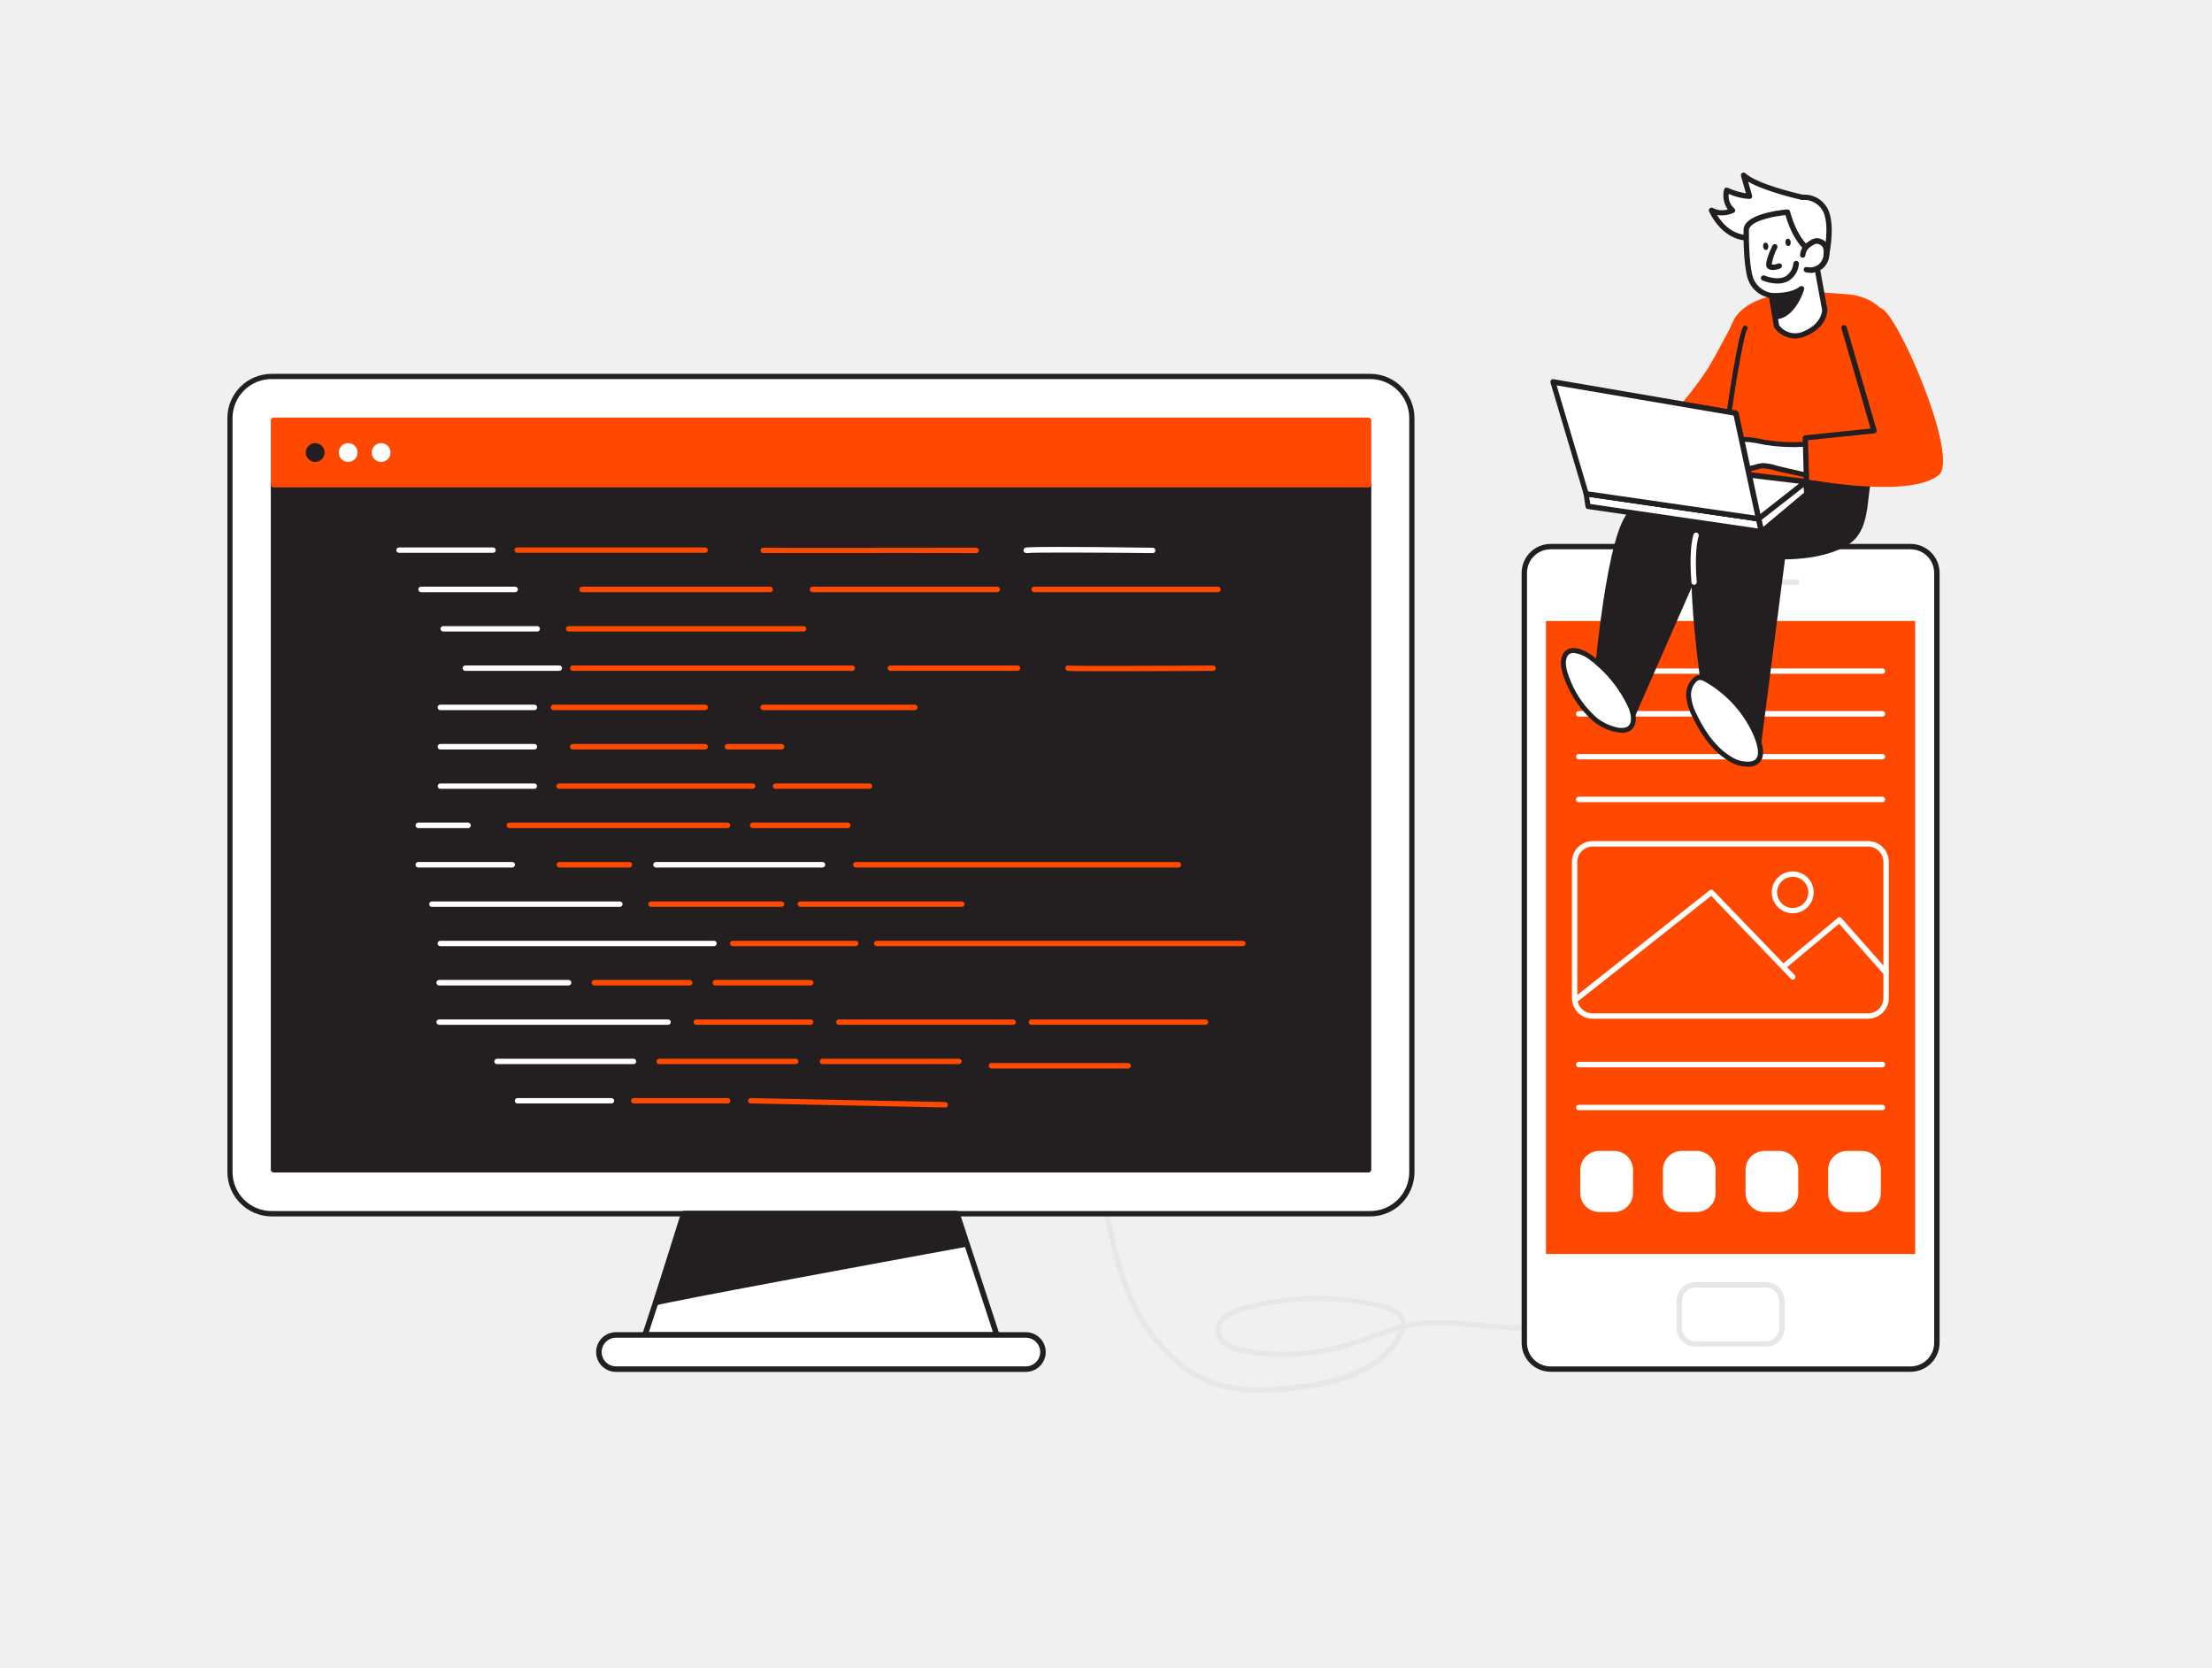
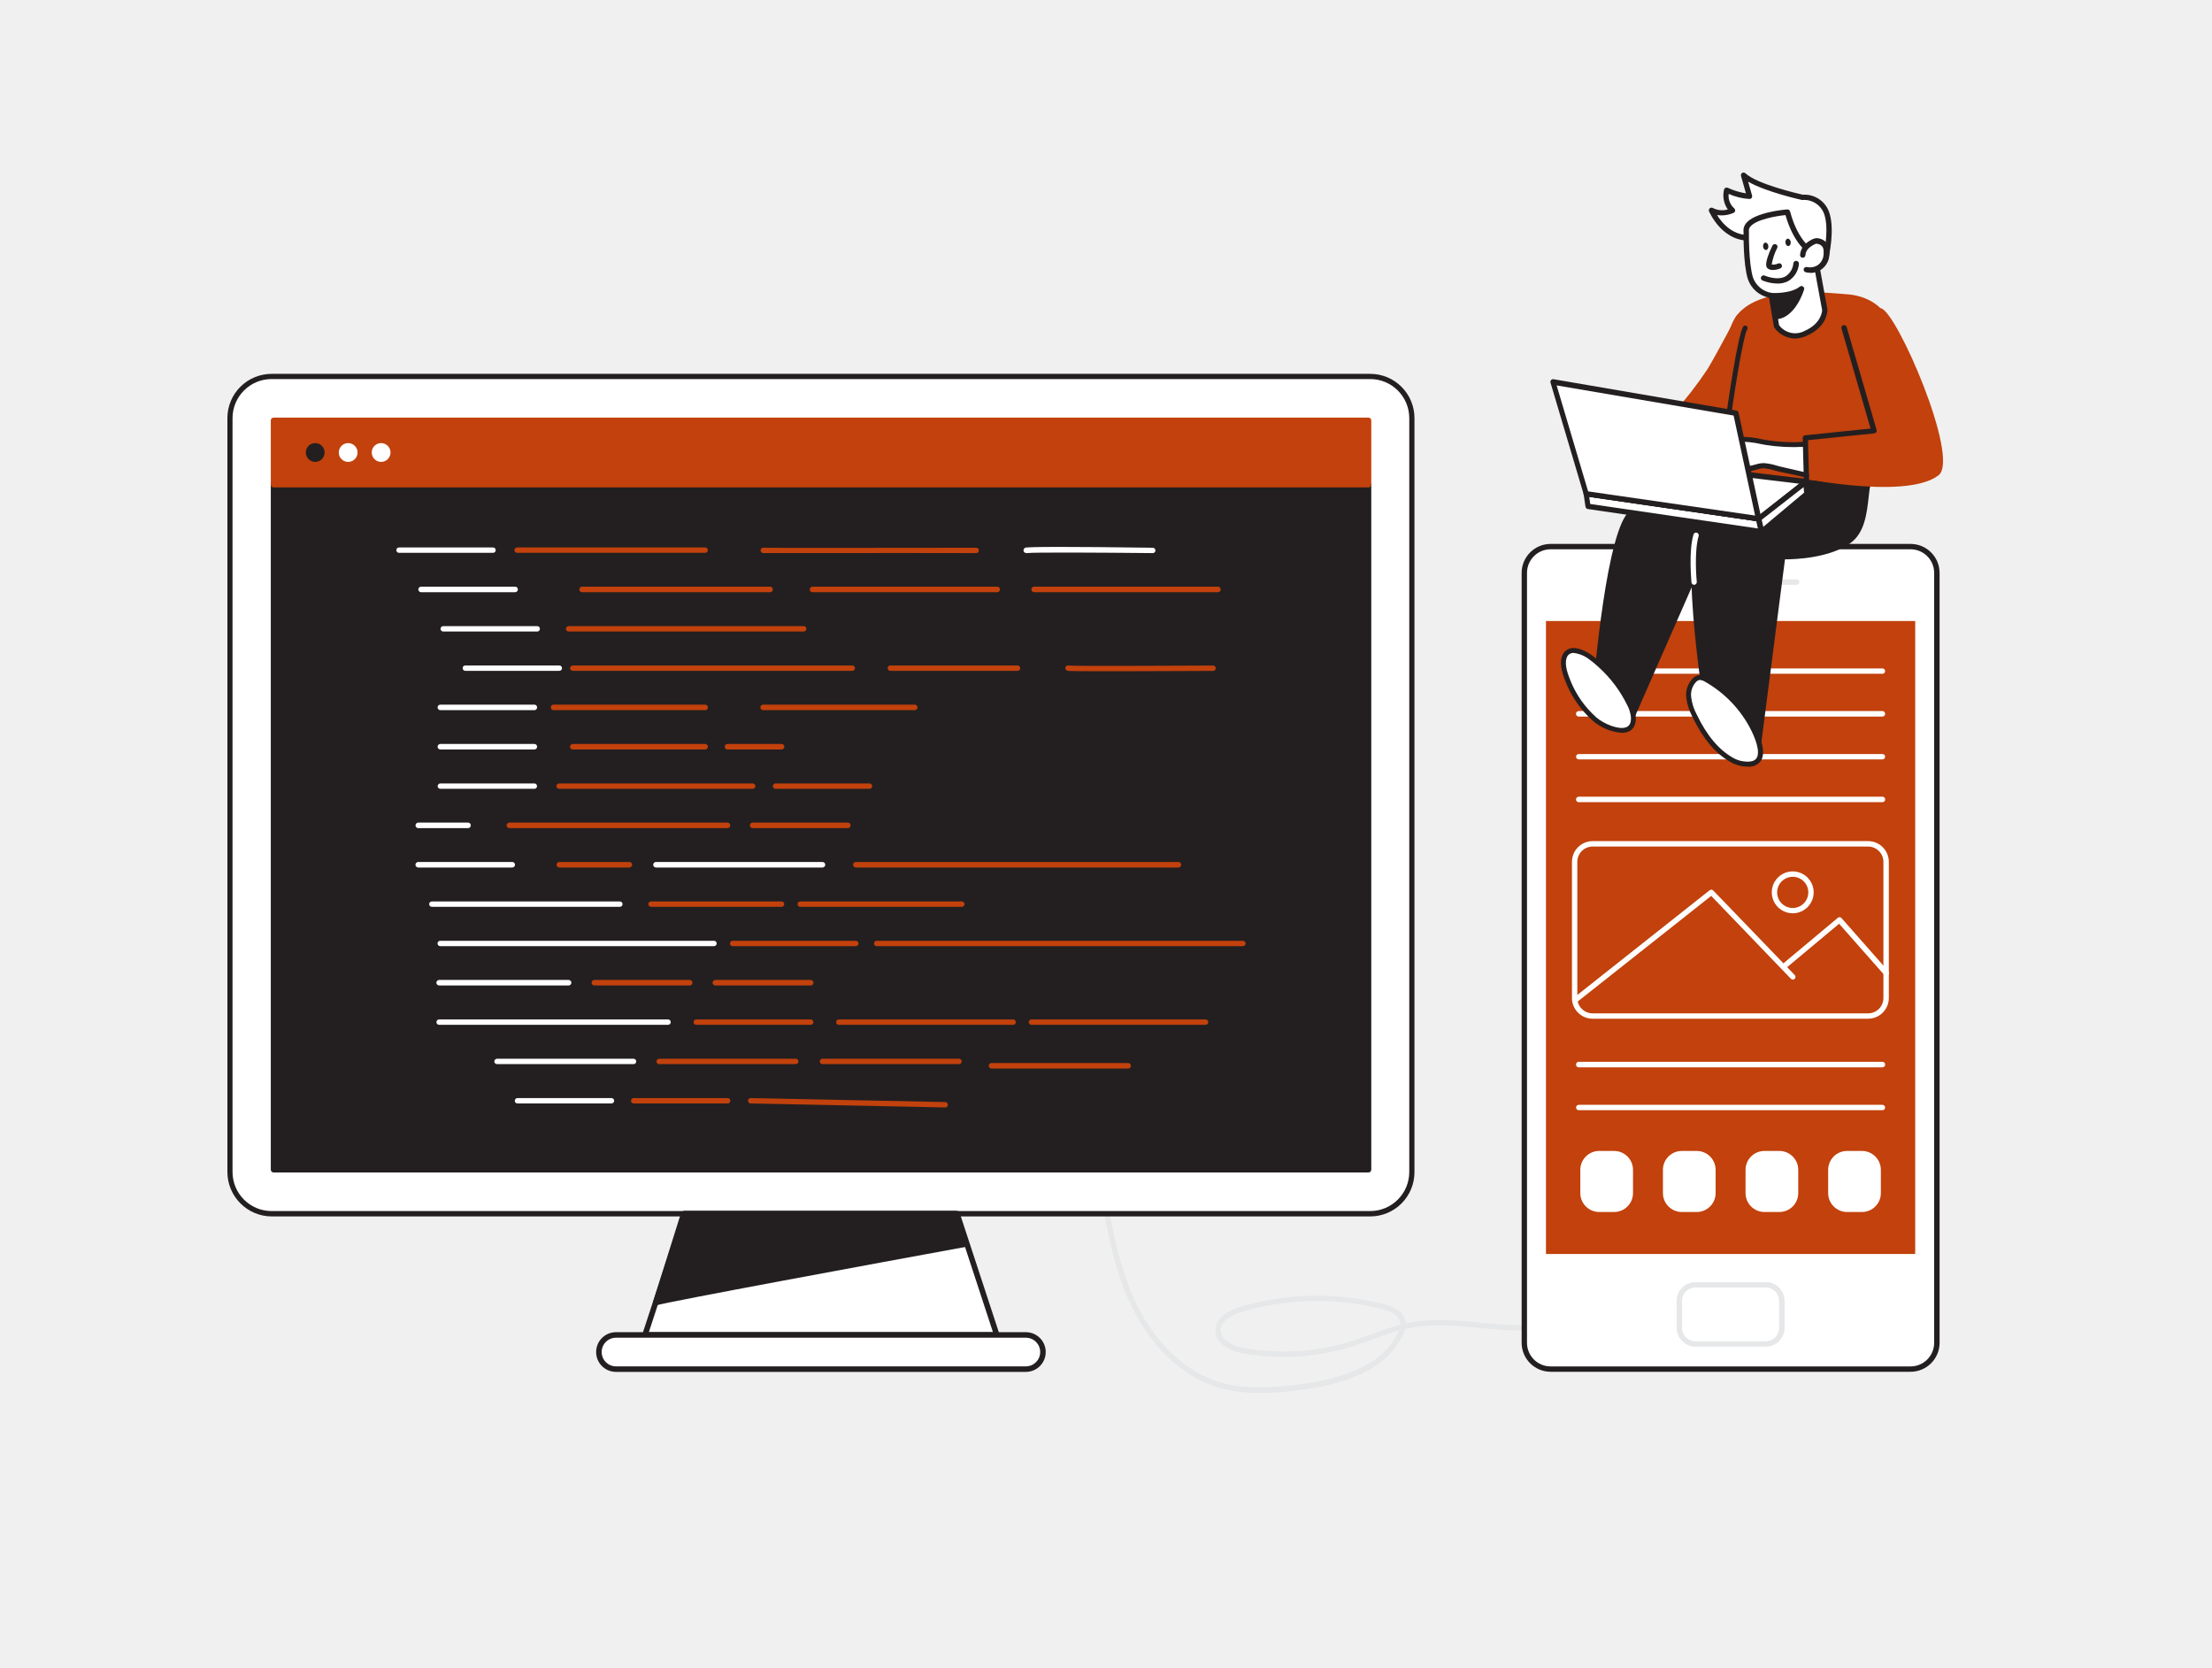
<svg xmlns="http://www.w3.org/2000/svg" id="_90_code_development" data-name="#90_code_development" viewBox="0 0 400 300" width="406" height="306" class="illustration styles_illustrationTablet__1DWOa">
  <path d="M227.72,251.14a26,26,0,0,1-7.44-1c-6.38-1.92-12.09-7.27-15.65-14.66-3.19-6.62-4.47-13.91-5.7-21a.47.47,0,0,1,.4-.56.48.48,0,0,1,.56.39c1.22,7,2.48,14.22,5.61,20.72,3.45,7.15,8.94,12.3,15.06,14.15,4.45,1.33,9.3,1,13.88.46,9.81-1.16,15.79-4.2,18.3-9.28.09-.2.18-.38.24-.55-1.57.44-3.12,1-4.64,1.57-1.26.46-2.56.93-3.86,1.34A41.46,41.46,0,0,1,224.91,244c-3.15-.56-5.07-2.08-5.14-4.06s1.64-3.56,4.69-4.44a49.06,49.06,0,0,1,25.65-.47c2.4.6,3.72,1.6,4,3.05a3.93,3.93,0,0,1,.06.48c.38-.09.76-.17,1.15-.24,4.06-.72,8.3-.31,12.4.08,5.82.56,11.32,1.09,16.28-1.35a.49.49,0,0,1,.65.23.48.48,0,0,1-.22.65c-5.21,2.55-11.1,2-16.8,1.44-4-.39-8.21-.79-12.14-.09-.48.08-1,.19-1.43.3a6.47,6.47,0,0,1-.49,1.28c-2.66,5.4-8.9,8.61-19.05,9.82A57.34,57.34,0,0,1,227.72,251.14Zm10.43-16.64a48.2,48.2,0,0,0-13.42,1.91c-1.22.35-4.06,1.41-4,3.48s3.33,3,4.33,3.13a40.56,40.56,0,0,0,19.11-1.18c1.28-.4,2.57-.87,3.81-1.32,1.71-.63,3.45-1.27,5.24-1.74a2.11,2.11,0,0,0,0-.51c-.23-1.06-1.32-1.81-3.33-2.32A48,48,0,0,0,238.15,234.5Z" fill="#e6e7e8" />
  <rect x="275.64" y="98.1" width="74.61" height="148.72" rx="4.76" fill="#fff" />
  <path d="M345.49,247.3H280.4a5.25,5.25,0,0,1-5.24-5.24V102.85a5.25,5.25,0,0,1,5.24-5.24h65.09a5.25,5.25,0,0,1,5.25,5.24V242.06A5.25,5.25,0,0,1,345.49,247.3ZM280.4,98.58a4.27,4.27,0,0,0-4.27,4.27V242.06a4.27,4.27,0,0,0,4.27,4.27h65.09a4.27,4.27,0,0,0,4.27-4.27V102.85a4.27,4.27,0,0,0-4.27-4.27Z" fill="#231f20" />
-   <rect x="279.56" y="111.55" width="66.77" height="114.45" fill="#FF4800" />
+   <rect x="279.56" y="111.55" width="66.77" height="114.45" fill="#C2410C" />
  <rect x="303.67" y="231.57" width="18.55" height="10.71" rx="2.92" fill="#fff" />
  <path d="M319.29,242.76H306.6a3.41,3.41,0,0,1-3.41-3.41V234.5a3.41,3.41,0,0,1,3.41-3.41h12.69a3.41,3.41,0,0,1,3.42,3.41v4.85A3.42,3.42,0,0,1,319.29,242.76Zm-12.69-10.7a2.44,2.44,0,0,0-2.44,2.44v4.85a2.44,2.44,0,0,0,2.44,2.44h12.69a2.44,2.44,0,0,0,2.44-2.44V234.5a2.44,2.44,0,0,0-2.44-2.44Z" fill="#e6e7e8" />
  <path d="M319.69,105h-19a.48.48,0,0,1-.49-.48.49.49,0,0,1,.49-.49h19a.48.48,0,0,1,.48.49A.47.47,0,0,1,319.69,105Z" fill="#e6e7e8" />
  <path d="M324.9,105h-2.55a.48.48,0,0,1-.48-.48.49.49,0,0,1,.48-.49h2.55a.49.49,0,0,1,.49.49A.48.48,0,0,1,324.9,105Z" fill="#e6e7e8" />
  <path d="M337.85,183.46H288a3.74,3.74,0,0,1-3.74-3.74V155.1a3.74,3.74,0,0,1,3.74-3.75h49.81a3.75,3.75,0,0,1,3.75,3.75v24.62A3.75,3.75,0,0,1,337.85,183.46ZM288,152.33a2.77,2.77,0,0,0-2.77,2.77v24.62a2.77,2.77,0,0,0,2.77,2.77h49.81a2.77,2.77,0,0,0,2.77-2.77V155.1a2.77,2.77,0,0,0-2.77-2.77Z" fill="#fff" />
  <path d="M284.78,180.63a.49.49,0,0,1-.3-.87l24.68-19.53a.49.49,0,0,1,.65.05l14.73,15.28a.49.49,0,0,1,0,.69.48.48,0,0,1-.68,0l-14.42-15-24.34,19.26A.47.47,0,0,1,284.78,180.63Z" fill="#fff" />
  <path d="M341.11,175.73a.48.48,0,0,1-.36-.17l-8.18-9.27-9.35,7.81a.48.48,0,0,1-.62-.74l9.71-8.12a.48.48,0,0,1,.67,0l8.49,9.63a.48.48,0,0,1,0,.68A.44.44,0,0,1,341.11,175.73Z" fill="#fff" />
  <path d="M324.19,164.4a3.79,3.79,0,1,1,3.78-3.78A3.79,3.79,0,0,1,324.19,164.4Zm0-6.6a2.82,2.82,0,1,0,2.81,2.82A2.82,2.82,0,0,0,324.19,157.8Z" fill="#fff" />
  <rect x="285.77" y="207.37" width="9.53" height="11.04" rx="3.42" fill="#fff" />
  <rect x="300.71" y="207.37" width="9.53" height="11.04" rx="3.42" fill="#fff" />
  <rect x="315.65" y="207.37" width="9.53" height="11.04" rx="3.42" fill="#fff" />
  <rect x="330.59" y="207.37" width="9.53" height="11.04" rx="3.42" fill="#fff" />
  <path d="M340.4,121.09H285.49a.48.48,0,0,1-.49-.48.49.49,0,0,1,.49-.49H340.4a.49.49,0,0,1,.49.49A.48.48,0,0,1,340.4,121.09Z" fill="#fff" />
  <path d="M340.4,128.83H285.49a.49.49,0,1,1,0-1H340.4a.49.49,0,1,1,0,1Z" fill="#fff" />
  <path d="M340.4,136.57H285.49a.49.49,0,0,1-.49-.49.48.48,0,0,1,.49-.48H340.4a.48.48,0,0,1,.49.48A.49.49,0,0,1,340.4,136.57Z" fill="#fff" />
  <path d="M340.4,144.31H285.49a.49.49,0,0,1,0-1H340.4a.49.49,0,1,1,0,1Z" fill="#fff" />
  <path d="M340.4,192.25H285.49a.49.49,0,0,1,0-1H340.4a.49.49,0,0,1,0,1Z" fill="#fff" />
  <path d="M340.4,200H285.49a.48.48,0,0,1-.49-.48.49.49,0,0,1,.49-.49H340.4a.49.49,0,0,1,.49.49A.48.48,0,0,1,340.4,200Z" fill="#fff" />
  <path d="M330.17,45.85s1.23-5.24.09-8.22A4.29,4.29,0,0,0,326,34.94s-8.28-1.84-10.67-4l1.08,3.82a11,11,0,0,1-4.14-1.13,3.77,3.77,0,0,0,1.07,3.68,4.42,4.42,0,0,1-3.82,0s2.27,5.57,7.55,5C320.51,41.8,326.6,47,330.17,45.85Z" fill="#fff" />
  <path d="M329,46.51c-1.89,0-4.1-1-6.26-2s-4.19-2-5.64-1.79c-5.59.65-8-5.19-8.06-5.25a.49.49,0,0,1,.7-.6,3.61,3.61,0,0,0,2.7.26,4.38,4.38,0,0,1-.67-3.6.45.45,0,0,1,.26-.31.53.53,0,0,1,.41,0,12.71,12.71,0,0,0,3.28,1l-.89-3.14a.5.5,0,0,1,.21-.55.48.48,0,0,1,.58.06c2.16,2,9.59,3.69,10.39,3.88a4.71,4.71,0,0,1,4.7,3c1.19,3.08,0,8.28-.07,8.5a.46.46,0,0,1-.31.35A4.2,4.2,0,0,1,329,46.51Zm1.17-.66h0Zm-12.73-4.16c1.64,0,3.62.93,5.71,1.9,2.39,1.12,4.86,2.27,6.61,1.87.23-1.1,1-5.23.05-7.65A3.81,3.81,0,0,0,326,35.42h-.15c-.3-.07-6.53-1.46-9.73-3.31l.71,2.51a.5.5,0,0,1-.08.43.49.49,0,0,1-.39.19,10.78,10.78,0,0,1-3.76-.92,3,3,0,0,0,1,2.61.51.51,0,0,1,.17.43.47.47,0,0,1-.27.38,5.28,5.28,0,0,1-3,.4c.92,1.5,3,4,6.49,3.59A3.29,3.29,0,0,1,317.44,41.69Z" fill="#231f20" />
-   <path d="M337.16,89.7s7.22-15.79,6.34-26.14-7.66-11-10-11.13-14.81-1.81-19.36,3.76-3.37,32.4-3.37,32.4Z" fill="#FF4800" />
+   <path d="M337.16,89.7s7.22-15.79,6.34-26.14-7.66-11-10-11.13-14.81-1.81-19.36,3.76-3.37,32.4-3.37,32.4Z" fill="#C2410C" />
  <path d="M310.24,83.28A93.85,93.85,0,0,0,295.09,92c-4.22,2.86-6.61,33.05-6.61,33.05s.87,4.85,6.48,4.09l14.77-33.63S315,83.15,310.24,83.28Z" fill="#231f20" />
  <path d="M293.81,129.68A5.79,5.79,0,0,1,288,125.1a.49.49,0,0,1,0-.12c.25-3.12,2.54-30.5,6.82-33.41a95.26,95.26,0,0,1,15.25-8.74.33.33,0,0,1,.17,0,2.15,2.15,0,0,1,1.93.92c1.87,2.75-1.58,11-2,12l-14.77,33.64a.48.48,0,0,1-.38.28A8.88,8.88,0,0,1,293.81,129.68ZM289,125c.11.52,1.07,4.15,5.66,3.67l14.66-33.37c1-2.4,3.4-9.08,2.07-11a1.15,1.15,0,0,0-1-.5,98.08,98.08,0,0,0-15,8.62C292.07,94.61,289.64,116.6,289,125Z" fill="#231f20" />
  <path d="M337.75,86.38s-21.21.61-26.2-.12c0,0-.28.06-3.94,6.8s1.6,37.55,1.6,37.55,4.82,5.1,8.63,4.37l4.51-35.13s7.69.23,12-2.83C337.31,94.87,337.18,90.28,337.75,86.38Z" fill="#231f20" />
  <path d="M317.06,135.54c-3.82,0-8-4.4-8.21-4.6a.45.45,0,0,1-.12-.25c-.22-1.26-5.25-31-1.55-37.86s4-7,4.27-7h.17c4.89.73,25.91.13,26.12.12a.47.47,0,0,1,.49.56c-.1.72-.19,1.47-.27,2.22-.37,3.38-.75,6.87-3.37,8.75-3.8,2.72-10.08,2.92-11.81,2.92L318.32,135a.49.49,0,0,1-.39.42A4.94,4.94,0,0,1,317.06,135.54Zm-7.4-5.16c.67.68,4.58,4.46,7.74,4.17l4.47-34.76a.47.47,0,0,1,.5-.42c.08,0,7.57.18,11.66-2.74,2.26-1.63,2.62-4.9,3-8.07.06-.56.12-1.13.19-1.68-3.42.09-20.47.51-25.43-.11-.29.42-1.18,1.83-3.73,6.52C304.62,99.58,309.27,128.05,309.66,130.38Z" fill="#231f20" />
-   <path d="M314.13,56.19s-3.36,6.47-5.34,9.79a69.16,69.16,0,0,1-6.29,8.09s-15.25,5.42-15.34,5.71,1.44,5.42,1.44,5.42,16-1.15,18.64-2.4,8-7.4,8-7.4Z" fill="#FF4800" />
+   <path d="M314.13,56.19s-3.36,6.47-5.34,9.79a69.16,69.16,0,0,1-6.29,8.09s-15.25,5.42-15.34,5.71,1.44,5.42,1.44,5.42,16-1.15,18.64-2.4,8-7.4,8-7.4Z" fill="#C2410C" />
  <path d="M320.34,52.72l.91,5.52a4.1,4.1,0,0,0,5.26,1.3C330,58,330,55.36,330,55.36l-1.86-10.2s-3.22-1.25-4.89-7.53c0,0-8,.61-7.45,3.6,0,0-.1,5.63.75,8.37A4.94,4.94,0,0,0,320.34,52.72Z" fill="#fff" />
  <path d="M324.55,60.48a4.72,4.72,0,0,1-3.71-2,.67.67,0,0,1-.07-.18l-.86-5.21a5.12,5.12,0,0,1-3.84-3.36c-.87-2.79-.78-8.3-.78-8.53a2,2,0,0,1,.44-1.55c1.57-2,6.86-2.48,7.46-2.52a.49.49,0,0,1,.51.36c1.57,5.91,4.57,7.19,4.6,7.2a.48.48,0,0,1,.3.36l1.86,10.2c0,.21,0,3.09-3.75,4.72A5.37,5.37,0,0,1,324.55,60.48Zm-2.84-2.43a3.62,3.62,0,0,0,4.61,1.05c3.1-1.36,3.18-3.65,3.18-3.75l-1.81-9.86c-.82-.43-3.34-2.16-4.82-7.34-1.74.18-5.35.8-6.38,2.12a1.05,1.05,0,0,0-.23.87c0,.15-.08,5.68.74,8.32a4.3,4.3,0,0,0,3.37,2.77l.2.06a.51.51,0,0,1,.25.35Z" fill="#231f20" />
  <path d="M326,45.36a2.43,2.43,0,0,1,.58-1.4,4.26,4.26,0,0,1,1.15-.87,1.84,1.84,0,0,1,.74-.27,1.49,1.49,0,0,1,.55.1,1.87,1.87,0,0,1,1,.75,2.16,2.16,0,0,1,.23,1,4.06,4.06,0,0,1-.08,1.15,2.9,2.9,0,0,1-1.31,1.82,3,3,0,0,1-2.21.35" fill="#fff" />
  <path d="M327.33,48.59a3.58,3.58,0,0,1-.8-.1.49.49,0,0,1-.36-.59.48.48,0,0,1,.59-.35,2.54,2.54,0,0,0,1.85-.29,2.48,2.48,0,0,0,1.09-1.52,3.91,3.91,0,0,0,.07-1,1.71,1.71,0,0,0-.17-.8,1.39,1.39,0,0,0-.77-.55,1.59,1.59,0,0,0-.36-.07,1.36,1.36,0,0,0-.53.22,3.65,3.65,0,0,0-1,.75,1.87,1.87,0,0,0-.46,1.12.5.5,0,0,1-.52.46.48.48,0,0,1-.45-.52,2.92,2.92,0,0,1,.69-1.69,4.56,4.56,0,0,1,1.28-1,2.35,2.35,0,0,1,1-.34,2.14,2.14,0,0,1,.74.13,2.27,2.27,0,0,1,1.29,1,2.67,2.67,0,0,1,.3,1.25,5,5,0,0,1-.09,1.28,3.42,3.42,0,0,1-3.32,2.63Z" fill="#231f20" />
  <path d="M320.94,43.88s-1.5,3.12-1,3.55,1.75-.08,1.75-.08" fill="#fff" />
  <path d="M320.58,48.08a1.42,1.42,0,0,1-.92-.28c-.21-.17-.82-.67.85-4.13a.49.49,0,0,1,.64-.23.48.48,0,0,1,.23.65,10.28,10.28,0,0,0-1,3,2.17,2.17,0,0,0,1.18-.19.5.5,0,0,1,.64.26.49.49,0,0,1-.27.64A3.85,3.85,0,0,1,320.58,48.08Zm-.23-.93Z" fill="#231f20" />
  <ellipse cx="323.34" cy="43.1" rx="0.48" ry="0.67" transform="translate(-2.7 32.88) rotate(-5.8)" fill="#231f20" />
  <ellipse cx="319.3" cy="43.81" rx="0.48" ry="0.67" transform="translate(-2.71 30.23) rotate(-5.4)" fill="#231f20" />
  <path d="M321.38,50.53a7.53,7.53,0,0,1-2.67-.55.48.48,0,0,1-.25-.64.5.5,0,0,1,.64-.25s2.27,1,3.8.13a3.09,3.09,0,0,0,1.4-2.37.49.49,0,0,1,1,.16,4,4,0,0,1-1.9,3.06A4,4,0,0,1,321.38,50.53Z" fill="#231f20" />
  <path d="M320.34,52.72s3.56.22,5.4-1.27c0,0-1.48,5-4.77,5Z" fill="#231f20" />
  <path d="M321,57a.47.47,0,0,1-.47-.41l-.63-3.78a.47.47,0,0,1,.12-.41.48.48,0,0,1,.39-.16s3.4.19,5.06-1.16a.49.49,0,0,1,.77.52c-.06.21-1.61,5.34-5.23,5.4Zm0-3.77.46,2.76c1.7-.29,2.83-2.15,3.42-3.43A11.13,11.13,0,0,1,320.91,53.22Z" fill="#231f20" />
-   <path d="M340.12,55c2.85.5,14.38,27.16,10.43,30.2-6.16,4.75-27.6,0-27.6,0l1.75-8.27s13.78.39,14-2.44-8-15.93-6.94-17.89S340.12,55,340.12,55Z" fill="#FF4800" />
+   <path d="M340.12,55c2.85.5,14.38,27.16,10.43,30.2-6.16,4.75-27.6,0-27.6,0l1.75-8.27s13.78.39,14-2.44-8-15.93-6.94-17.89S340.12,55,340.12,55Z" fill="#C2410C" />
  <path d="M326.18,79.61a30.76,30.76,0,0,1-6.85-.33,20.9,20.9,0,0,0-5.12-.59,19.19,19.19,0,0,0-6.6,1.51.51.51,0,0,0-.23.15c-.2.28.28.56.63.57a9.37,9.37,0,0,0,2.69-.34,25.63,25.63,0,0,0-6.09,3.24c-.22.15-.45.39-.35.63s.54.2.82.07L310,82.27a12.44,12.44,0,0,0-3.5,2.13c-.14.13-.31.3-.26.49s.56.27.87.12a29.37,29.37,0,0,0,4.28-2.62l-3,2.34c0,.24.23.45.48.46a1.4,1.4,0,0,0,.7-.24l3.39-2-2.11,1.48c-.34.23-.72.61-.55,1s.84.3,1.28.11A25.38,25.38,0,0,1,317,83.88a9.06,9.06,0,0,1,2-.41,18.56,18.56,0,0,1,3.09.68c1.54.34,3.07.69,4.6,1" fill="#fff" />
  <path d="M310.79,86.18a1.21,1.21,0,0,1-.43-.07.89.89,0,0,1-.51-.48.79.79,0,0,1-.07-.31h0a1.7,1.7,0,0,1-.94.31,1,1,0,0,1-.71-.35,1,1,0,0,1-.14-.22c-.21.12-.43.23-.65.34a1.32,1.32,0,0,1-1.1.08.72.72,0,0,1-.4-.51.76.76,0,0,1,0-.3l-.54.25a1.34,1.34,0,0,1-1,.1.72.72,0,0,1-.42-.4c-.09-.19-.2-.68.49-1.17a26.28,26.28,0,0,1,3.48-2.12,1.18,1.18,0,0,1-.87-.55.68.68,0,0,1,.06-.7.92.92,0,0,1,.41-.3,19.54,19.54,0,0,1,6.76-1.54,18.11,18.11,0,0,1,4.59.48l.63.11a30.58,30.58,0,0,0,6.76.33h0a.45.45,0,0,1,.45.43.46.46,0,0,1-.43.46,32.44,32.44,0,0,1-6.95-.34l-.64-.12a17.93,17.93,0,0,0-4.38-.47,19.13,19.13,0,0,0-6.13,1.34,8.37,8.37,0,0,0,2.48-.32.44.44,0,0,1,.28.84A25.57,25.57,0,0,0,305,84.06l3.67-1.68c.38-.19.76-.37,1.15-.52a.44.44,0,0,1,.35.81l-1.11.51a12.13,12.13,0,0,0-2.1,1.39A27.78,27.78,0,0,0,311.13,82a.44.44,0,0,1,.62.09.44.44,0,0,1-.08.62l-2.42,1.84.06,0,3.39-2a.45.45,0,0,1,.48.75l-2.12,1.48c-.34.24-.41.42-.4.44a1,1,0,0,0,.7-.12,26,26,0,0,1,5.53-1.7l.64-.17A4.78,4.78,0,0,1,319,83a10,10,0,0,1,2.25.44c.32.09.63.18.93.24l4.6,1.06a.44.44,0,0,1-.2.86c-1.53-.35-3.06-.71-4.6-1-.31-.07-.63-.16-1-.25a9.46,9.46,0,0,0-2-.41,3.84,3.84,0,0,0-1.22.22c-.23.06-.46.13-.7.17A25.44,25.44,0,0,0,311.72,86,2.43,2.43,0,0,1,310.79,86.18Z" fill="#231f20" />
  <path d="M315.61,58.53c-.76.77-2.67,12.89-3.37,18.61" fill="#fff" />
  <path d="M312.24,77.59h-.06a.44.44,0,0,1-.38-.49c.43-3.56,2.49-17.85,3.5-18.88a.45.45,0,0,1,.64.62c-.65.89-2.49,12.06-3.26,18.37A.45.45,0,0,1,312.24,77.59Z" fill="#231f20" />
  <polygon points="286.85 88.55 287.19 90.82 318.57 95.4 318.04 93.06 286.85 88.55" fill="#fff" />
  <path d="M318.57,95.89h-.07L287.12,91.3a.49.49,0,0,1-.41-.41l-.34-2.27a.47.47,0,0,1,.13-.42.53.53,0,0,1,.42-.14l31.19,4.52a.48.48,0,0,1,.4.37L319,95.3a.45.45,0,0,1-.11.43A.48.48,0,0,1,318.57,95.89Zm-31-5.5,30.33,4.43-.3-1.33-30.22-4.37Z" fill="#231f20" />
  <path d="M286.85,88.55s7.14-6.13,7.38-6.07,32.33,3.9,32.33,3.9L318,93.06Z" fill="#fff" />
  <path d="M318,93.55H318L286.78,89a.5.5,0,0,1-.4-.35.47.47,0,0,1,.15-.5c7.34-6.3,7.5-6.25,7.81-6.18.48.08,21.33,2.58,32.28,3.89a.49.49,0,0,1,.41.36.46.46,0,0,1-.17.51l-8.52,6.68A.48.48,0,0,1,318,93.55ZM288,88.22l29.92,4.33,7.44-5.83c-9.66-1.16-28.86-3.46-31-3.74C293.64,83.43,290.39,86.16,288,88.22Z" fill="#231f20" />
  <polygon points="318.57 95.4 326.76 88.55 326.56 86.38 318.04 93.06 318.57 95.4" fill="#fff" />
  <path d="M318.57,95.89a.4.4,0,0,1-.15,0,.46.46,0,0,1-.32-.35l-.53-2.34a.47.47,0,0,1,.17-.49L326.26,86a.49.49,0,0,1,.79.34l.19,2.17a.48.48,0,0,1-.17.42l-8.19,6.86A.51.51,0,0,1,318.57,95.89Zm0-2.64.29,1.27,7.38-6.18-.09-1Z" fill="#231f20" />
  <polygon points="286.85 88.55 280.82 68.34 313.9 73.98 318.04 93.06 286.85 88.55" fill="#fff" />
  <path d="M318,93.55H318L286.78,89a.48.48,0,0,1-.4-.35l-6-20.2a.49.49,0,0,1,.55-.62L314,73.5a.48.48,0,0,1,.39.37L318.51,93a.46.46,0,0,1-.12.43A.48.48,0,0,1,318,93.55Zm-30.82-5.44,30.2,4.37L313.49,74.4l-32-5.45Z" fill="#231f20" />
  <path d="M333.38,88.08h-.08l-6.69-1.15a.5.5,0,0,1-.41-.47l-.21-8a.47.47,0,0,1,.44-.49l11.83-1.22L333,58.66a.49.49,0,0,1,.33-.6.49.49,0,0,1,.61.33L339.35,77a.47.47,0,0,1-.06.4.51.51,0,0,1-.35.22l-12,1.23.2,7.17,6.3,1.08a.49.49,0,0,1-.09,1Z" fill="#231f20" />
  <path d="M289.49,119.66a21.64,21.64,0,0,0-1.73-1.44c-1.3-1-4.09-2.41-4.89-.11-.5,1.42.27,3.31.8,4.62a18.14,18.14,0,0,0,4.67,6.55c1.77,1.6,7.41,3.91,7-.55a6.57,6.57,0,0,0-.76-2.3A23.49,23.49,0,0,0,289.49,119.66Z" fill="#fff" />
  <path d="M293.26,131.77a9.18,9.18,0,0,1-5.21-2.16,18.61,18.61,0,0,1-4.79-6.71c-.54-1.34-1.36-3.35-.81-4.94a2.14,2.14,0,0,1,1.39-1.43c1.63-.49,3.78,1,4.19,1.34a22.33,22.33,0,0,1,1.76,1.46h0a23.85,23.85,0,0,1,5.2,6.9,7,7,0,0,1,.8,2.46c.16,1.74-.56,2.49-1.2,2.8A2.88,2.88,0,0,1,293.26,131.77Zm-8.72-14.45a1.51,1.51,0,0,0-.44.06,1.23,1.23,0,0,0-.81.88c-.44,1.26.3,3.09.79,4.3a17.7,17.7,0,0,0,4.56,6.39c1.26,1.15,4.22,2.42,5.56,1.75.57-.29.8-.92.71-1.93a6.3,6.3,0,0,0-.72-2.14,22.55,22.55,0,0,0-5-6.64c-.54-.5-1.11-1-1.69-1.41A5.72,5.72,0,0,0,284.54,117.32Z" fill="#231f20" />
  <path d="M308.54,122.15a2.07,2.07,0,0,0-1.32-.37,1.67,1.67,0,0,0-.78.43,3.86,3.86,0,0,0-1.06,3.17,9.29,9.29,0,0,0,1.05,3.27c1.53,3.18,3.6,6.26,6.67,8a5.78,5.78,0,0,0,1.78.69c5.46,1,3.2-4.42,1.86-6.87A21.18,21.18,0,0,0,308.54,122.15Z" fill="#fff" />
  <path d="M316.05,137.88a7.3,7.3,0,0,1-1.25-.12,6.16,6.16,0,0,1-1.91-.74c-2.7-1.52-4.94-4.19-6.86-8.17a10.14,10.14,0,0,1-1.1-3.43,4.26,4.26,0,0,1,1.21-3.53,2,2,0,0,1,1-.54,2.46,2.46,0,0,1,1.61.41h0a21.8,21.8,0,0,1,8.38,8.47c1,1.78,2.43,5,1.23,6.69A2.65,2.65,0,0,1,316.05,137.88Zm-8.64-15.67h-.12a1.18,1.18,0,0,0-.55.32,3.37,3.37,0,0,0-.92,2.8,8.82,8.82,0,0,0,1,3.12c1.83,3.82,4,6.36,6.48,7.78a5.14,5.14,0,0,0,1.64.64c1.37.25,2.27.08,2.67-.48.78-1.09-.15-3.68-1.28-5.74a20.83,20.83,0,0,0-8-8.12A2.06,2.06,0,0,0,307.41,122.21Z" fill="#231f20" />
  <path d="M306.35,105a.48.48,0,0,1-.48-.44c0-.22-.55-5.59.37-8.65a.48.48,0,1,1,.93.27c-.86,2.88-.35,8.24-.34,8.29a.49.49,0,0,1-.44.53Z" fill="#fff" />
  <rect x="41.57" y="67.31" width="213.76" height="151.41" rx="7.55" fill="#fff" />
  <path d="M247.78,219.21H49.12a8.05,8.05,0,0,1-8-8V74.86a8,8,0,0,1,8-8H247.78a8,8,0,0,1,8,8V211.18A8,8,0,0,1,247.78,219.21ZM49.12,67.8a7.07,7.07,0,0,0-7.07,7.06V211.18a7.07,7.07,0,0,0,7.07,7.06H247.78a7.07,7.07,0,0,0,7.06-7.06V74.86a7.07,7.07,0,0,0-7.06-7.06Z" fill="#231f20" />
  <rect x="49.47" y="86.89" width="197.95" height="123.87" fill="#231f20" />
  <path d="M247.42,211.26H49.47a.5.5,0,0,1-.5-.5V86.89a.5.5,0,0,1,.5-.5h198a.5.5,0,0,1,.5.5V210.76A.5.5,0,0,1,247.42,211.26ZM50,210.26h197V87.39H50Z" fill="#231f20" />
-   <rect x="49.47" y="75.27" width="197.95" height="11.62" fill="#FF4800" />
-   <path d="M247.42,87.39H49.47a.5.5,0,0,1-.5-.5V75.27a.5.5,0,0,1,.5-.5h198a.5.5,0,0,1,.5.5V86.89A.5.5,0,0,1,247.42,87.39ZM50,86.39h197V75.77H50Z" fill="#FF4800" />
+   <rect x="49.47" y="75.27" width="197.95" height="11.62" fill="#C2410C" />
+   <path d="M247.42,87.39H49.47a.5.5,0,0,1-.5-.5V75.27a.5.5,0,0,1,.5-.5h198a.5.5,0,0,1,.5.5V86.89A.5.5,0,0,1,247.42,87.39ZM50,86.39h197V75.77H50Z" fill="#C2410C" />
  <path d="M89.16,99.22h-17a.48.48,0,0,1-.49-.48.49.49,0,0,1,.49-.49h17a.48.48,0,0,1,.48.49A.47.47,0,0,1,89.16,99.22Z" fill="#fff" />
-   <path d="M127.51,99.22h-34a.47.47,0,0,1-.48-.48.48.48,0,0,1,.48-.49h34a.49.49,0,0,1,.49.49A.48.48,0,0,1,127.51,99.22Z" fill="#FF4800" />
-   <path d="M139.26,106.34h-34a.49.49,0,1,1,0-1h34a.49.49,0,0,1,0,1Z" fill="#FF4800" />
+   <path d="M127.51,99.22h-34a.47.47,0,0,1-.48-.48.48.48,0,0,1,.48-.49h34a.49.49,0,0,1,.49.49A.48.48,0,0,1,127.51,99.22Z" fill="#C2410C" />
+   <path d="M139.26,106.34h-34a.49.49,0,1,1,0-1h34a.49.49,0,0,1,0,1Z" fill="#C2410C" />
  <path d="M93.15,106.34h-17a.49.49,0,0,1,0-1h17a.49.49,0,0,1,0,1Z" fill="#fff" />
  <path d="M97.15,113.45h-17a.49.49,0,0,1-.49-.49.48.48,0,0,1,.49-.48h17a.47.47,0,0,1,.48.48A.48.48,0,0,1,97.15,113.45Z" fill="#fff" />
-   <path d="M145.33,113.45H102.82a.48.48,0,0,1-.48-.49.47.47,0,0,1,.48-.48h42.51a.48.48,0,0,1,.49.48A.49.49,0,0,1,145.33,113.45Z" fill="#FF4800" />
+   <path d="M145.33,113.45H102.82a.48.48,0,0,1-.48-.49.47.47,0,0,1,.48-.48h42.51a.48.48,0,0,1,.49.48A.49.49,0,0,1,145.33,113.45Z" fill="#C2410C" />
  <path d="M101.14,120.56h-17a.49.49,0,0,1-.48-.49.48.48,0,0,1,.48-.48h17a.48.48,0,0,1,.49.48A.49.49,0,0,1,101.14,120.56Z" fill="#fff" />
-   <path d="M154.12,120.56H103.58a.49.49,0,0,1-.49-.49.48.48,0,0,1,.49-.48h50.54a.48.48,0,0,1,.49.48A.49.49,0,0,1,154.12,120.56Z" fill="#FF4800" />
+   <path d="M154.12,120.56H103.58a.49.49,0,0,1-.49-.49.48.48,0,0,1,.49-.48h50.54a.48.48,0,0,1,.49.48A.49.49,0,0,1,154.12,120.56Z" fill="#C2410C" />
  <path d="M96.63,127.67h-17a.49.49,0,1,1,0-1h17a.49.49,0,0,1,0,1Z" fill="#fff" />
-   <path d="M127.51,127.67H100.1a.49.49,0,0,1,0-1h27.41a.49.49,0,1,1,0,1Z" fill="#FF4800" />
-   <path d="M165.39,127.67H138a.49.49,0,1,1,0-1h27.41a.49.49,0,0,1,0,1Z" fill="#FF4800" />
+   <path d="M127.51,127.67H100.1a.49.49,0,0,1,0-1h27.41a.49.49,0,1,1,0,1Z" fill="#C2410C" />
+   <path d="M165.39,127.67H138a.49.49,0,1,1,0-1h27.41a.49.49,0,0,1,0,1Z" fill="#C2410C" />
  <path d="M96.63,134.78h-17a.49.49,0,1,1,0-1h17a.49.49,0,0,1,0,1Z" fill="#fff" />
-   <path d="M127.51,134.78H103.58a.49.49,0,1,1,0-1h23.93a.49.49,0,1,1,0,1Z" fill="#FF4800" />
-   <path d="M141.33,134.78h-9.78a.49.49,0,1,1,0-1h9.78a.49.49,0,1,1,0,1Z" fill="#FF4800" />
+   <path d="M127.51,134.78H103.58a.49.49,0,1,1,0-1h23.93a.49.49,0,1,1,0,1Z" fill="#C2410C" />
+   <path d="M141.33,134.78h-9.78a.49.49,0,1,1,0-1h9.78a.49.49,0,1,1,0,1Z" fill="#C2410C" />
  <path d="M96.63,141.89h-17a.48.48,0,0,1-.49-.48.49.49,0,0,1,.49-.49h17a.48.48,0,0,1,.48.49A.47.47,0,0,1,96.63,141.89Z" fill="#fff" />
-   <path d="M136.1,141.89h-35a.48.48,0,0,1-.48-.48.49.49,0,0,1,.48-.49h35a.49.49,0,0,1,.49.49A.48.48,0,0,1,136.1,141.89Z" fill="#FF4800" />
-   <path d="M157.24,141.89h-17a.48.48,0,0,1-.49-.48.49.49,0,0,1,.49-.49h17a.49.49,0,0,1,.48.49A.48.48,0,0,1,157.24,141.89Z" fill="#FF4800" />
+   <path d="M136.1,141.89h-35a.48.48,0,0,1-.48-.48.49.49,0,0,1,.48-.49h35a.49.49,0,0,1,.49.49A.48.48,0,0,1,136.1,141.89Z" fill="#C2410C" />
+   <path d="M157.24,141.89h-17a.48.48,0,0,1-.49-.48.49.49,0,0,1,.49-.49h17a.49.49,0,0,1,.48.49A.48.48,0,0,1,157.24,141.89Z" fill="#C2410C" />
  <path d="M84.64,149h-9a.49.49,0,0,1,0-1h9a.49.49,0,0,1,0,1Z" fill="#fff" />
-   <path d="M131.55,149H92.11a.49.49,0,0,1,0-1h39.44a.49.49,0,0,1,0,1Z" fill="#FF4800" />
+   <path d="M131.55,149H92.11a.49.49,0,0,1,0-1h39.44a.49.49,0,0,1,0,1Z" fill="#C2410C" />
  <path d="M92.63,156.12h-17a.49.49,0,0,1,0-1h17a.49.49,0,0,1,0,1Z" fill="#fff" />
  <path d="M112.09,163.23h-34a.48.48,0,0,1-.48-.49.47.47,0,0,1,.48-.48h34a.48.48,0,0,1,.49.48A.49.49,0,0,1,112.09,163.23Z" fill="#fff" />
-   <path d="M141.33,163.23H117.72a.48.48,0,0,1-.48-.49.47.47,0,0,1,.48-.48h23.61a.48.48,0,0,1,.49.48A.49.49,0,0,1,141.33,163.23Z" fill="#FF4800" />
-   <path d="M173.94,163.23H144.71a.48.48,0,0,1-.48-.49.47.47,0,0,1,.48-.48h29.23a.48.48,0,0,1,.48.48A.49.49,0,0,1,173.94,163.23Z" fill="#FF4800" />
+   <path d="M141.33,163.23H117.72a.48.48,0,0,1-.48-.49.47.47,0,0,1,.48-.48h23.61a.48.48,0,0,1,.49.48A.49.49,0,0,1,141.33,163.23Z" fill="#C2410C" />
+   <path d="M173.94,163.23H144.71a.48.48,0,0,1-.48-.49.47.47,0,0,1,.48-.48h29.23a.48.48,0,0,1,.48.48A.49.49,0,0,1,173.94,163.23Z" fill="#C2410C" />
  <path d="M129.11,170.34H79.61a.49.49,0,0,1-.49-.49.48.48,0,0,1,.49-.48h49.5a.48.48,0,0,1,.49.48A.49.49,0,0,1,129.11,170.34Z" fill="#fff" />
-   <path d="M154.76,170.34H132.49a.49.49,0,0,1-.49-.49.48.48,0,0,1,.49-.48h22.27a.47.47,0,0,1,.48.48A.48.48,0,0,1,154.76,170.34Z" fill="#FF4800" />
-   <path d="M224.75,170.34H158.53a.49.49,0,0,1-.48-.49.48.48,0,0,1,.48-.48h66.22a.48.48,0,0,1,.49.48A.49.49,0,0,1,224.75,170.34Z" fill="#FF4800" />
+   <path d="M154.76,170.34H132.49a.49.49,0,0,1-.49-.49.48.48,0,0,1,.49-.48h22.27a.47.47,0,0,1,.48.48A.48.48,0,0,1,154.76,170.34Z" fill="#C2410C" />
+   <path d="M224.75,170.34H158.53a.49.49,0,0,1-.48-.49.48.48,0,0,1,.48-.48h66.22a.48.48,0,0,1,.49.48A.49.49,0,0,1,224.75,170.34Z" fill="#C2410C" />
  <path d="M102.82,177.45H79.41a.49.49,0,1,1,0-1h23.41a.49.49,0,1,1,0,1Z" fill="#fff" />
-   <path d="M124.72,177.45H107.48a.49.49,0,1,1,0-1h17.24a.49.49,0,0,1,0,1Z" fill="#FF4800" />
-   <path d="M146.6,177.45H129.36a.49.49,0,1,1,0-1H146.6a.49.49,0,0,1,0,1Z" fill="#FF4800" />
+   <path d="M124.72,177.45H107.48a.49.49,0,1,1,0-1h17.24a.49.49,0,0,1,0,1Z" fill="#C2410C" />
+   <path d="M146.6,177.45H129.36a.49.49,0,1,1,0-1H146.6a.49.49,0,0,1,0,1Z" fill="#C2410C" />
  <path d="M120.8,184.56H79.41a.48.48,0,0,1-.49-.48.49.49,0,0,1,.49-.49H120.8a.49.49,0,0,1,.49.49A.48.48,0,0,1,120.8,184.56Z" fill="#fff" />
-   <path d="M146.6,184.56H125.9a.47.47,0,0,1-.48-.48.48.48,0,0,1,.48-.49h20.7a.48.48,0,0,1,.48.49A.47.47,0,0,1,146.6,184.56Z" fill="#FF4800" />
-   <path d="M183.2,184.56H151.68a.47.47,0,0,1-.48-.48.48.48,0,0,1,.48-.49H183.2a.49.49,0,0,1,.49.49A.48.48,0,0,1,183.2,184.56Z" fill="#FF4800" />
-   <path d="M218,184.56H186.52a.48.48,0,0,1-.49-.48.49.49,0,0,1,.49-.49H218a.49.49,0,0,1,.49.49A.48.48,0,0,1,218,184.56Z" fill="#FF4800" />
+   <path d="M146.6,184.56H125.9a.47.47,0,0,1-.48-.48.48.48,0,0,1,.48-.49h20.7a.48.48,0,0,1,.48.49A.47.47,0,0,1,146.6,184.56Z" fill="#C2410C" />
+   <path d="M183.2,184.56H151.68a.47.47,0,0,1-.48-.48.48.48,0,0,1,.48-.49H183.2a.49.49,0,0,1,.49.49A.48.48,0,0,1,183.2,184.56Z" fill="#C2410C" />
+   <path d="M218,184.56H186.52a.48.48,0,0,1-.49-.48.49.49,0,0,1,.49-.49H218a.49.49,0,0,1,.49.49A.48.48,0,0,1,218,184.56Z" fill="#C2410C" />
  <path d="M114.57,191.67H89.88a.48.48,0,0,1-.49-.48.49.49,0,0,1,.49-.49h24.69a.48.48,0,0,1,.48.49A.47.47,0,0,1,114.57,191.67Z" fill="#fff" />
-   <path d="M143.89,191.67H119.2a.47.47,0,0,1-.48-.48.48.48,0,0,1,.48-.49h24.69a.49.49,0,0,1,.49.49A.48.48,0,0,1,143.89,191.67Z" fill="#FF4800" />
-   <path d="M173.42,191.67H148.73a.48.48,0,0,1-.49-.48.49.49,0,0,1,.49-.49h24.69a.48.48,0,0,1,.48.49A.47.47,0,0,1,173.42,191.67Z" fill="#FF4800" />
-   <path d="M204,192.47H179.3a.49.49,0,1,1,0-1H204a.49.49,0,1,1,0,1Z" fill="#FF4800" />
+   <path d="M143.89,191.67H119.2a.47.47,0,0,1-.48-.48.48.48,0,0,1,.48-.49h24.69a.49.49,0,0,1,.49.49A.48.48,0,0,1,143.89,191.67Z" fill="#C2410C" />
+   <path d="M173.42,191.67H148.73a.48.48,0,0,1-.49-.48.49.49,0,0,1,.49-.49h24.69a.48.48,0,0,1,.48.49A.47.47,0,0,1,173.42,191.67Z" fill="#C2410C" />
+   <path d="M204,192.47H179.3a.49.49,0,1,1,0-1H204a.49.49,0,1,1,0,1Z" fill="#C2410C" />
  <path d="M110.57,198.78h-17a.47.47,0,0,1-.48-.48.48.48,0,0,1,.48-.49h17a.49.49,0,0,1,.49.49A.48.48,0,0,1,110.57,198.78Z" fill="#fff" />
-   <path d="M131.59,198.78h-17a.48.48,0,0,1-.49-.48.49.49,0,0,1,.49-.49h17a.48.48,0,0,1,.48.49A.47.47,0,0,1,131.59,198.78Z" fill="#FF4800" />
-   <path d="M170.89,199.5h0l-35.14-.72a.48.48,0,0,1-.48-.49.47.47,0,0,1,.5-.48l35.14.72a.49.49,0,1,1,0,1Z" fill="#FF4800" />
-   <path d="M184,120.56H161a.48.48,0,0,1-.48-.49.47.47,0,0,1,.48-.48h23a.48.48,0,0,1,.49.48A.49.49,0,0,1,184,120.56Z" fill="#FF4800" />
-   <path d="M201,120.63c-4.5,0-7.84,0-8-.1a.48.48,0,0,1,.26-.93c.88.11,16.06.05,26.1,0h0a.48.48,0,0,1,.49.48.49.49,0,0,1-.49.49C214,120.59,206.6,120.63,201,120.63Z" fill="#FF4800" />
-   <path d="M180.33,106.34h-33.4a.49.49,0,0,1,0-1h33.4a.49.49,0,0,1,0,1Z" fill="#FF4800" />
-   <path d="M220.28,106.34H187a.49.49,0,1,1,0-1h33.24a.49.49,0,0,1,0,1Z" fill="#FF4800" />
-   <path d="M149,99.26c-6.17,0-10.87,0-11.06,0a.49.49,0,0,1-.4-.56.48.48,0,0,1,.54-.4c.85.06,25.51,0,38.45,0h0a.49.49,0,0,1,.49.49.48.48,0,0,1-.49.48C171.1,99.24,158.34,99.26,149,99.26Z" fill="#FF4800" />
+   <path d="M131.59,198.78h-17a.48.48,0,0,1-.49-.48.49.49,0,0,1,.49-.49h17a.48.48,0,0,1,.48.49A.47.47,0,0,1,131.59,198.78Z" fill="#C2410C" />
+   <path d="M170.89,199.5h0l-35.14-.72a.48.48,0,0,1-.48-.49.47.47,0,0,1,.5-.48l35.14.72a.49.49,0,1,1,0,1Z" fill="#C2410C" />
+   <path d="M184,120.56H161a.48.48,0,0,1-.48-.49.47.47,0,0,1,.48-.48h23a.48.48,0,0,1,.49.48A.49.49,0,0,1,184,120.56Z" fill="#C2410C" />
+   <path d="M201,120.63c-4.5,0-7.84,0-8-.1a.48.48,0,0,1,.26-.93c.88.11,16.06.05,26.1,0h0a.48.48,0,0,1,.49.48.49.49,0,0,1-.49.49C214,120.59,206.6,120.63,201,120.63Z" fill="#C2410C" />
+   <path d="M180.33,106.34h-33.4a.49.49,0,0,1,0-1h33.4a.49.49,0,0,1,0,1Z" fill="#C2410C" />
+   <path d="M220.28,106.34H187a.49.49,0,1,1,0-1h33.24a.49.49,0,0,1,0,1Z" fill="#C2410C" />
+   <path d="M149,99.26c-6.17,0-10.87,0-11.06,0a.49.49,0,0,1-.4-.56.48.48,0,0,1,.54-.4c.85.06,25.51,0,38.45,0h0a.49.49,0,0,1,.49.49.48.48,0,0,1-.49.48C171.1,99.24,158.34,99.26,149,99.26Z" fill="#C2410C" />
  <path d="M185.54,99.25a.47.47,0,0,1-.42-.28.53.53,0,0,1,.26-.67c.39-.19,8.16-.21,23.08,0a.5.5,0,0,1,.48.49.48.48,0,0,1-.49.48h0c-8.69-.09-21.9-.17-22.72,0A.34.34,0,0,1,185.54,99.25Z" fill="#fff" />
-   <path d="M153.32,149H136.1a.49.49,0,0,1,0-1h17.22a.49.49,0,1,1,0,1Z" fill="#FF4800" />
-   <path d="M113.81,156.12H101.14a.49.49,0,0,1,0-1h12.67a.49.49,0,0,1,0,1Z" fill="#FF4800" />
+   <path d="M153.32,149H136.1a.49.49,0,0,1,0-1h17.22a.49.49,0,1,1,0,1Z" fill="#C2410C" />
+   <path d="M113.81,156.12H101.14a.49.49,0,0,1,0-1h12.67a.49.49,0,0,1,0,1Z" fill="#C2410C" />
  <path d="M148.73,156.12H118.62a.49.49,0,0,1,0-1h30.11a.49.49,0,0,1,0,1Z" fill="#fff" />
-   <path d="M213.09,156.12H154.76a.49.49,0,1,1,0-1h58.33a.49.49,0,0,1,0,1Z" fill="#FF4800" />
+   <path d="M213.09,156.12H154.76a.49.49,0,1,1,0-1h58.33a.49.49,0,0,1,0,1Z" fill="#C2410C" />
  <circle cx="57" cy="81.08" r="1.7" fill="#231f20" />
  <circle cx="62.96" cy="81.08" r="1.7" fill="#fff" />
  <circle cx="68.92" cy="81.08" r="1.7" fill="#fff" />
  <polygon points="180.25 240.64 116.64 240.64 123.83 218.72 173.06 218.72 180.25 240.64" fill="#fff" />
  <path d="M180.25,241.14H116.64a.49.49,0,0,1-.48-.65l7.19-21.92a.5.5,0,0,1,.48-.35h49.23a.5.5,0,0,1,.48.35l7.19,21.92a.49.49,0,0,1-.48.65Zm-62.92-1h62.23l-6.86-20.92H124.19Z" fill="#231f20" />
  <rect x="108.3" y="240.64" width="80.29" height="6.17" rx="3.09" fill="#fff" />
  <path d="M185.51,247.32H111.39a3.59,3.59,0,0,1,0-7.18h74.12a3.59,3.59,0,0,1,0,7.18Zm-74.12-6.18a2.59,2.59,0,0,0,0,5.18h74.12a2.59,2.59,0,0,0,0-5.18Z" fill="#231f20" />
  <path d="M118.55,234.83c1-.54,56.1-10.6,56.1-10.6l-1.81-5.51H123.61Z" fill="#231f20" />
  <path d="M118.54,235.33a.47.47,0,0,1-.31-.12.48.48,0,0,1-.14-.52l5.06-16.11a.47.47,0,0,1,.46-.34h49.23a.47.47,0,0,1,.46.33l1.81,5.5a.5.5,0,0,1-.38.63c-15.1,2.76-54.61,10.05-56,10.58A.54.54,0,0,1,118.54,235.33ZM124,219.21l-4.7,14.95c6.62-1.5,45.18-8.56,54.74-10.31l-1.52-4.64Z" fill="#231f20" />
</svg>
